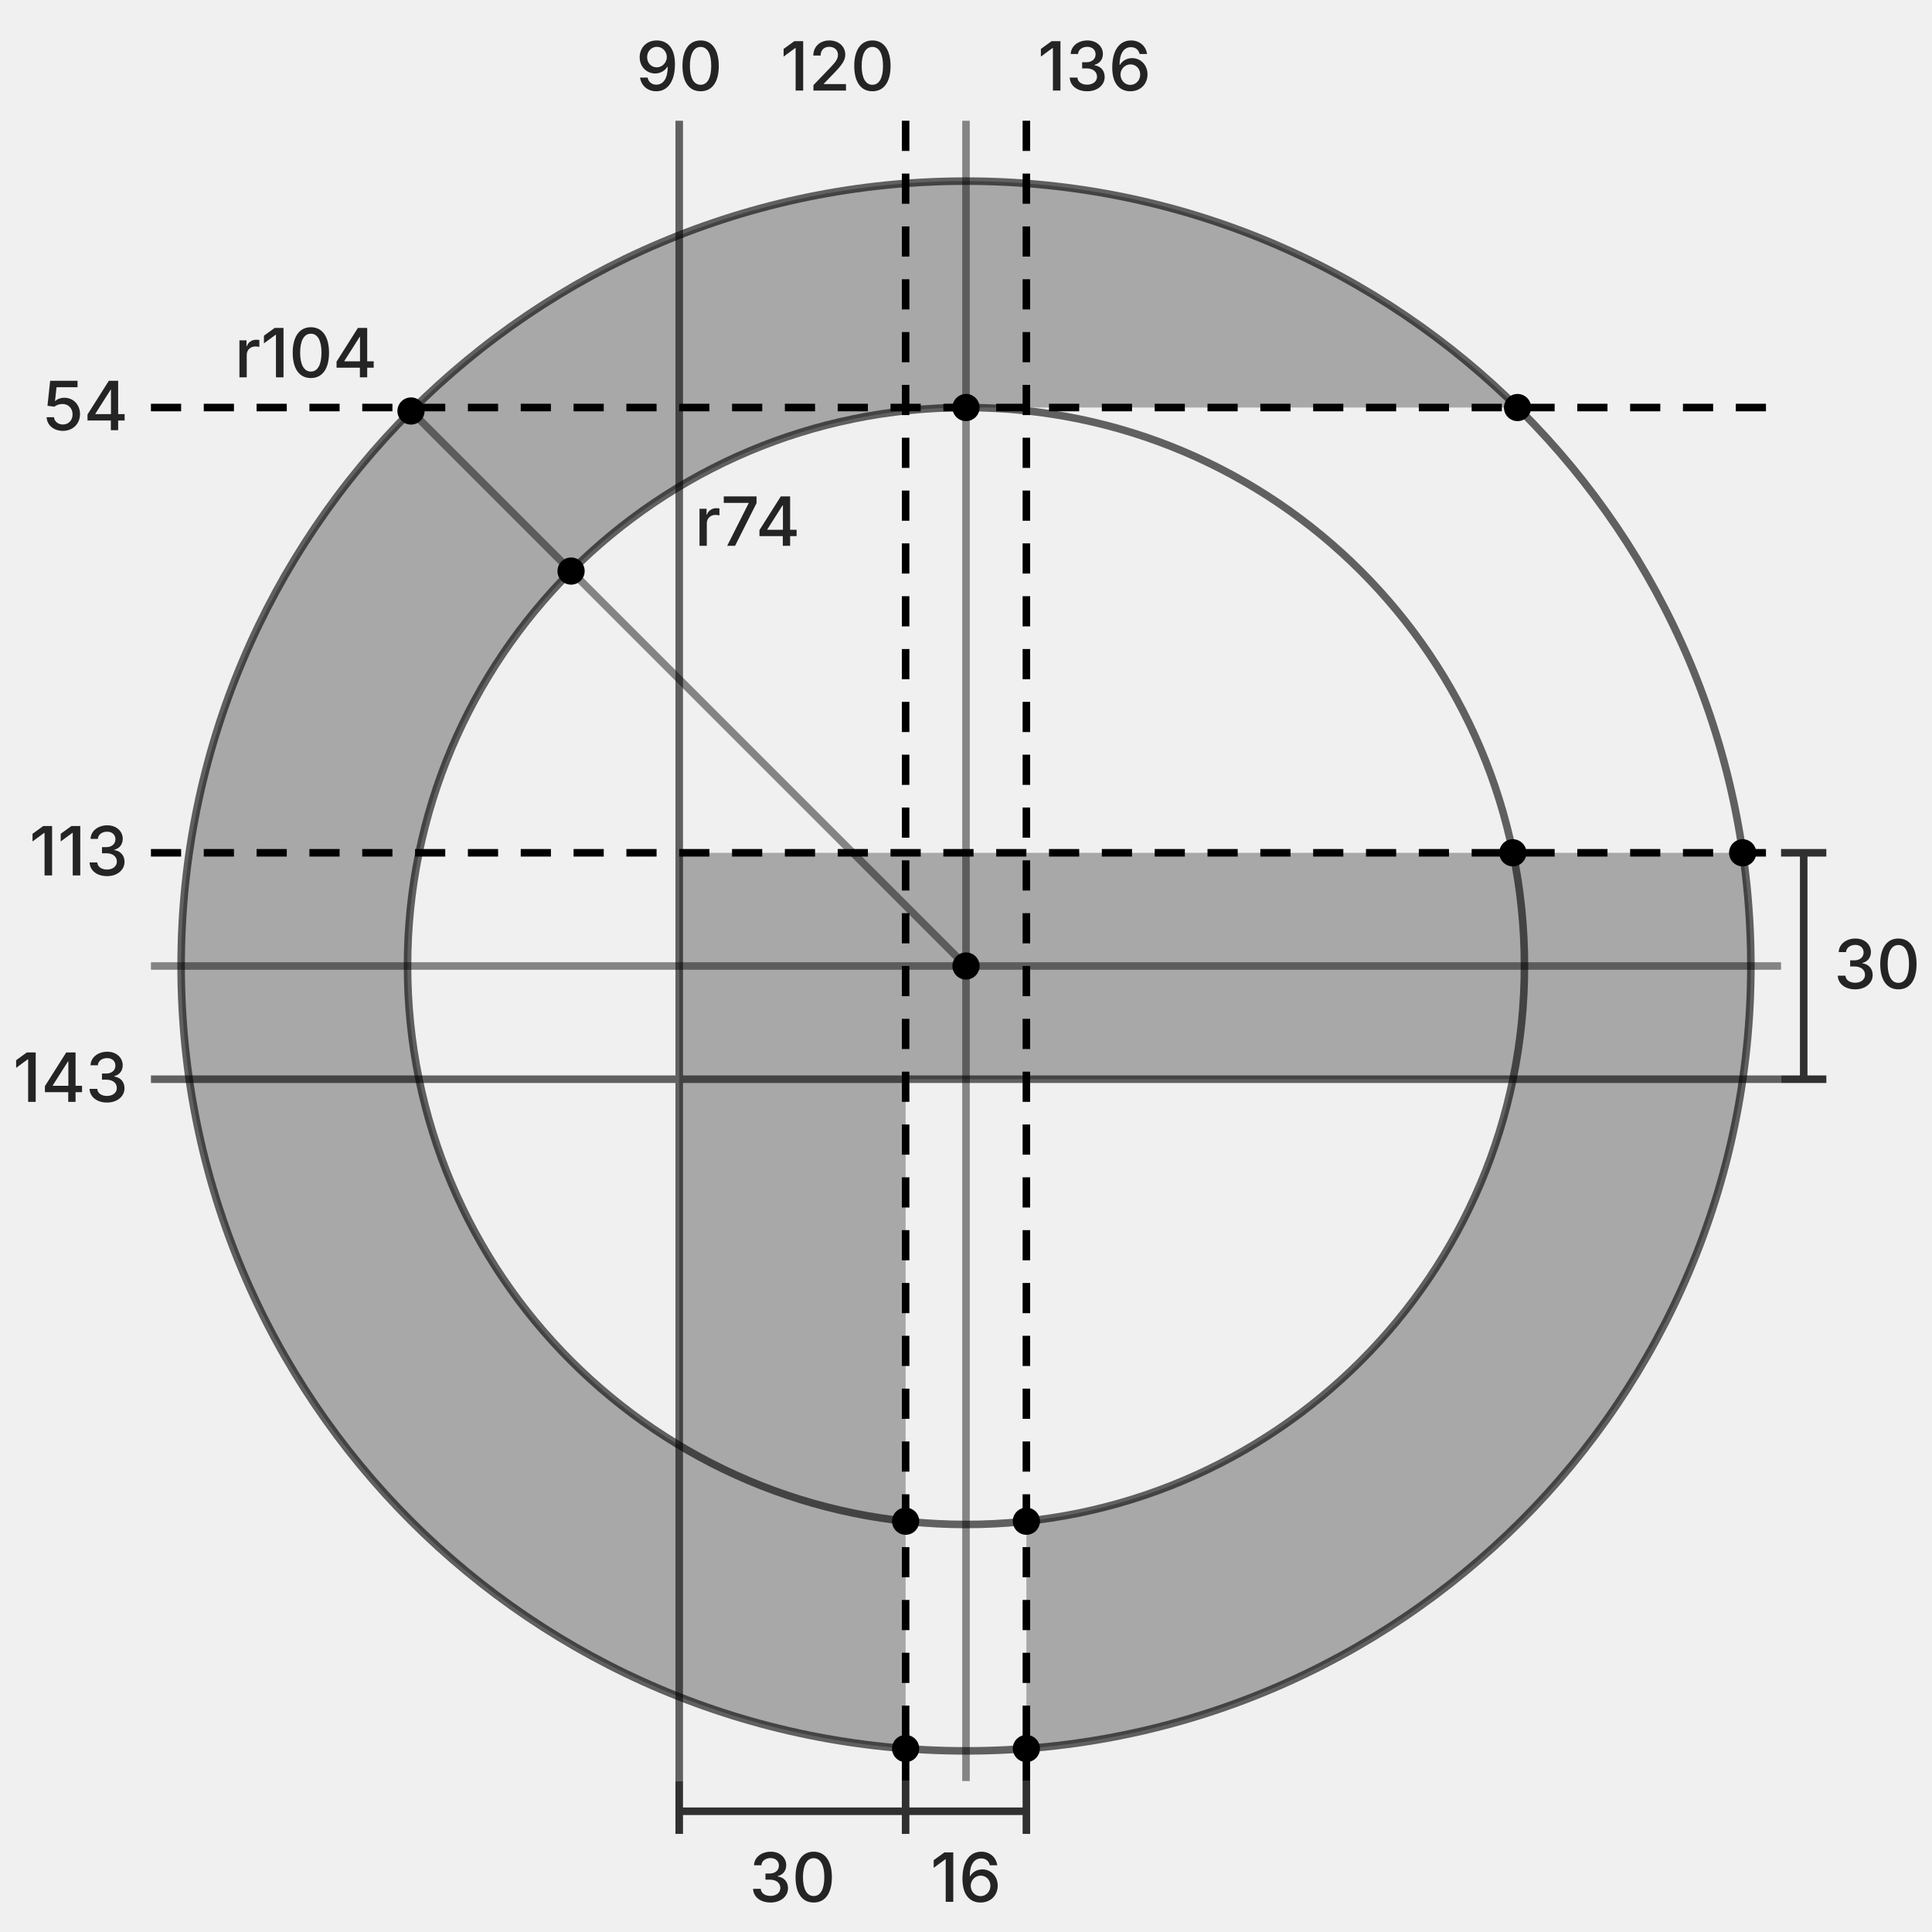
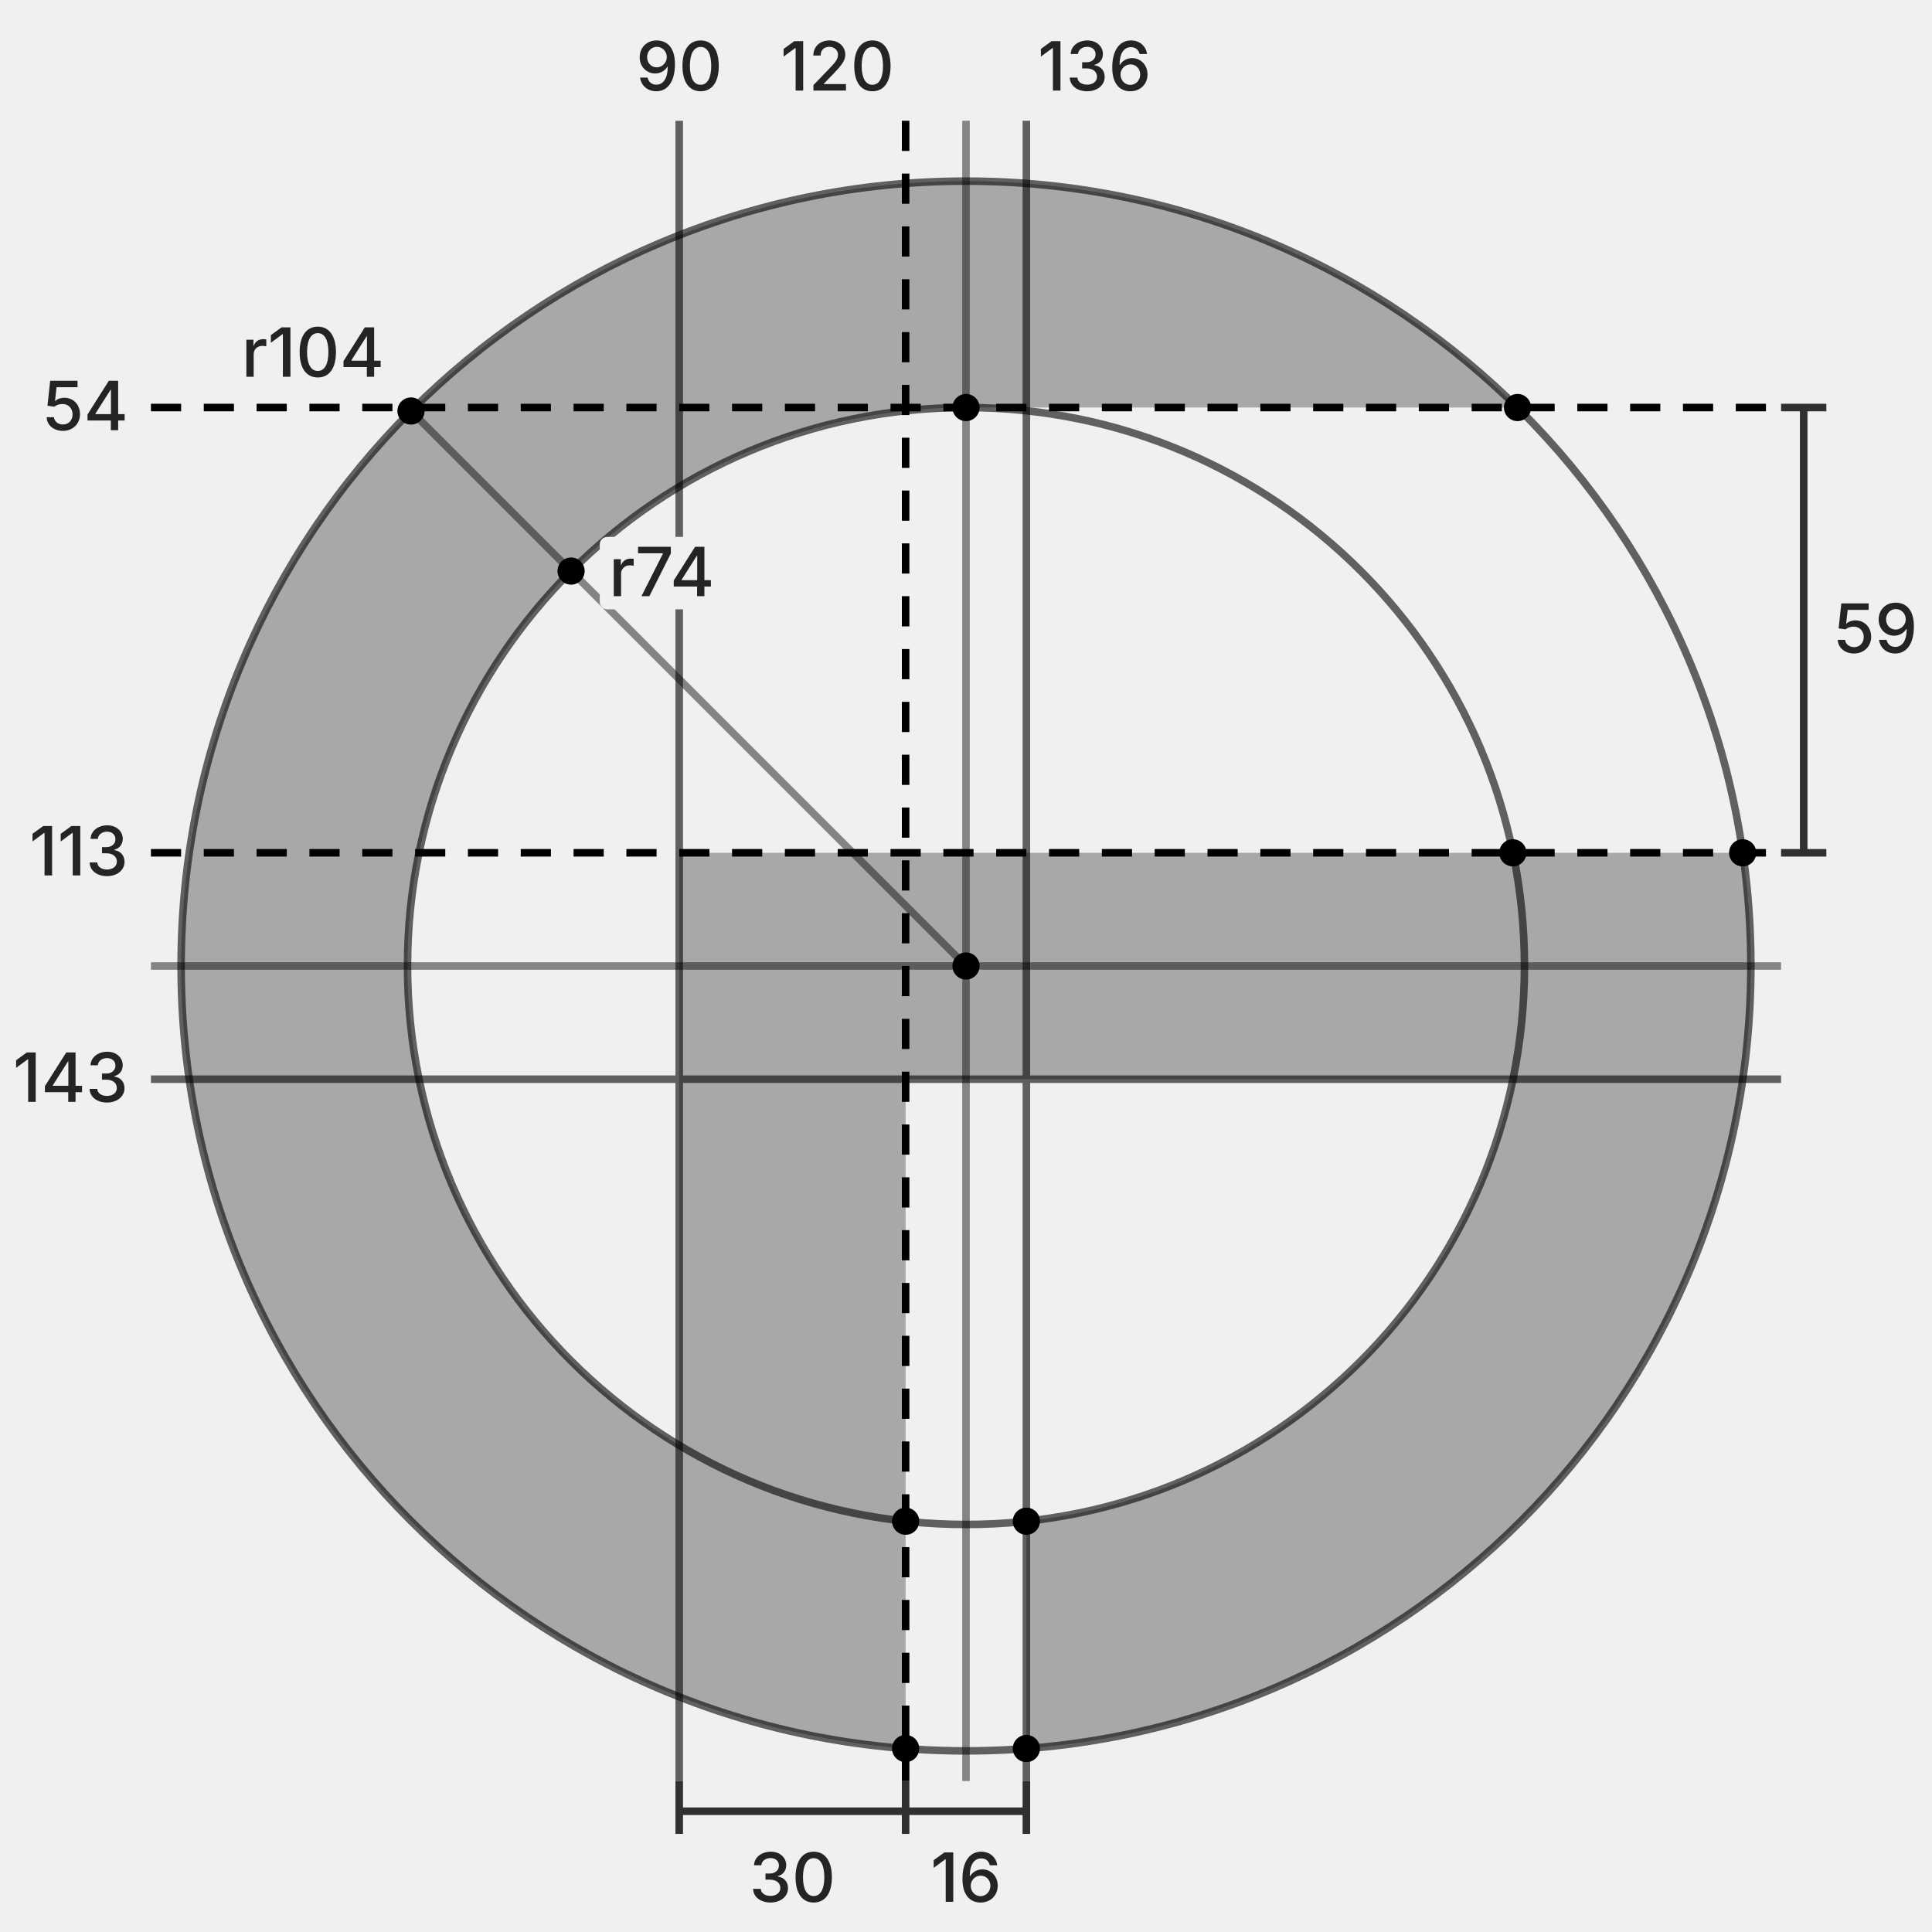
<svg xmlns="http://www.w3.org/2000/svg" viewBox="0 0 256 256" width="256" height="256" fill="currentColor" role="img" aria-label="closed-4 construction">
-   <path opacity="0.3" fill-rule="evenodd" d="M201.08 54A104 104 0 1 0 120 231.69L120 143L200.46 143A74 74 0 0 1 136 201.57L136 231.69A104 104 0 0 0 230.91 113L90 113L90 191.5A74 74 0 0 1 128 54Z" />
-   <g fill="none" stroke="currentColor" stroke-width="1">
-     <circle cx="128" cy="128" r="104" opacity="0.6" vector-effect="non-scaling-stroke" />
-     <circle cx="128" cy="128" r="74" opacity="0.6" vector-effect="non-scaling-stroke" />
-     <path opacity="0.45" vector-effect="non-scaling-stroke" d="M128 16V236M20 128H236M128 128L54.46 54.46" />
-     <path opacity="0.6" vector-effect="non-scaling-stroke" d="M90 16V236M20 143H236" />
-     <path opacity="1" stroke-dasharray="4 3" vector-effect="non-scaling-stroke" d="M120 16V236M136 16V236M20 113H236M20 54H236" />
-     <path opacity="0.8" vector-effect="non-scaling-stroke" d="M90 240H120M90 236V243M120 236V243M120 240H136M120 236V243M136 236V243M239 113V143M236 113H242M236 143H242" />
-   </g>
-   <g>
-     <circle cx="128" cy="128" r="1.8" />
-     <circle cx="54.46" cy="54.46" r="1.8" />
-     <circle cx="75.67" cy="75.67" r="1.8" />
-     <circle cx="120" cy="231.69" r="1.8" />
-     <circle cx="136" cy="231.69" r="1.8" />
-     <circle cx="120" cy="201.57" r="1.8" />
-     <circle cx="136" cy="201.57" r="1.8" />
-     <circle cx="201.08" cy="54" r="1.8" />
-     <circle cx="128" cy="54" r="1.8" />
-     <circle cx="230.91" cy="113" r="1.8" />
-     <circle cx="200.46" cy="113" r="1.8" />
+   <defs>
+     <mask id="ko-closed-4" maskUnits="userSpaceOnUse" x="0" y="0" width="256" height="256">
+       <rect x="0" y="0" width="256" height="256" fill="#fff" />
+       <rect x="98.22" y="244.14" width="13.56" height="9.6" rx="1" fill="#000" />
+       <rect x="121.85" y="244.14" width="12.3" height="9.6" rx="1" fill="#000" />
+       <rect x="241.8" y="78.64" width="13.56" height="9.6" rx="1" fill="#000" />
+       <rect x="83.22" y="4.14" width="13.56" height="9.6" rx="1" fill="#000" />
+       <rect x="101.82" y="4.14" width="17.88" height="9.6" rx="1" fill="#000" />
+       <rect x="136.3" y="4.14" width="17.88" height="9.6" rx="1" fill="#000" />
+       <rect x="4.64" y="49.14" width="13.56" height="9.6" rx="1" fill="#000" />
+       <rect x="1.58" y="108.14" width="16.62" height="9.6" rx="1" fill="#000" />
+       <rect x="0.32" y="138.14" width="17.88" height="9.6" rx="1" fill="#000" />
+       <rect x="30.64" y="42.06" width="21.48" height="9.6" rx="1" fill="#000" />
+       <rect x="79.47" y="71.14" width="17.16" height="9.6" rx="1" fill="#000" />
+     </mask>
+   </defs>
+   <g mask="url(#ko-closed-4)">
+     <path opacity="0.3" fill-rule="evenodd" d="M201.08 54A104 104 0 1 0 120 231.69L120 143L200.46 143A74 74 0 0 1 136 201.57L136 231.69A104 104 0 0 0 230.91 113L90 113L90 191.5A74 74 0 0 1 128 54Z" />
+     <g fill="none" stroke="currentColor" stroke-width="1">
+       <circle cx="128" cy="128" r="104" opacity="0.6" vector-effect="non-scaling-stroke" />
+       <circle cx="128" cy="128" r="74" opacity="0.6" vector-effect="non-scaling-stroke" />
+       <path opacity="0.45" vector-effect="non-scaling-stroke" d="M128 16L128 236M20 128L236 128M128 128L54.46 54.46" />
+       <path opacity="0.6" vector-effect="non-scaling-stroke" d="M20 143L236 143M90 16L90 236M136 16L136 236" />
+       <path opacity="1" stroke-dasharray="4 3" vector-effect="non-scaling-stroke" d="M20 54L236 54M20 113L236 113M120 16L120 236" />
+       <path opacity="0.8" vector-effect="non-scaling-stroke" d="M90 240H120M90 236V243M120 236V243M120 240H136M120 236V243M136 236V243M239 54V113M236 54H242M236 113H242" />
+     </g>
+     <g>
+       <circle cx="128" cy="128" r="1.8" />
+       <circle cx="120" cy="231.69" r="1.8" />
+       <circle cx="120" cy="201.57" r="1.8" />
+       <circle cx="136" cy="201.57" r="1.8" />
+       <circle cx="136" cy="231.69" r="1.8" />
+       <circle cx="230.91" cy="113" r="1.8" />
+       <circle cx="200.46" cy="113" r="1.8" />
+       <circle cx="128" cy="54" r="1.8" />
+       <circle cx="201.08" cy="54" r="1.8" />
+       <circle cx="54.46" cy="54.46" r="1.8" />
+       <circle cx="75.67" cy="75.67" r="1.8" />
+     </g>
  </g>
  <g font-family="Inter, ui-sans-serif, system-ui, sans-serif" font-size="9" font-weight="500" opacity="0.85">
-     <text x="90" y="12" text-anchor="middle">90</text>
-     <text x="118.5" y="12" text-anchor="end">120</text>
-     <text x="137.5" y="12" text-anchor="start">136</text>
-     <text x="17" y="57" text-anchor="end">54</text>
-     <text x="17" y="116" text-anchor="end">113</text>
-     <text x="17" y="146" text-anchor="end">143</text>
-     <text x="105" y="252" text-anchor="middle">30</text>
-     <text x="128" y="252" text-anchor="middle">16</text>
-     <text x="243" y="131">30</text>
-     <text x="50" y="50" text-anchor="end">r104</text>
-     <text x="92.03" y="72.32">r74</text>
+     <text textLength="11.45" x="105" y="252" text-anchor="middle">30</text>
+     <text textLength="9.41" x="128" y="252" text-anchor="middle">16</text>
+     <text textLength="11.11" x="243" y="86.5">59</text>
+     <text textLength="11.48" x="90" y="12" text-anchor="middle">90</text>
+     <text textLength="15.09" x="118.5" y="12" text-anchor="end">120</text>
+     <text textLength="15.05" x="137.5" y="12">136</text>
+     <text textLength="11.34" x="17" y="57" text-anchor="end">54</text>
+     <text textLength="13.13" x="17" y="116" text-anchor="end">113</text>
+     <text textLength="15.28" x="17" y="146" text-anchor="end">143</text>
+     <text textLength="18.94" x="50.92" y="49.92" text-anchor="end">r104</text>
+     <text textLength="14.02" x="80.67" y="79">r74</text>
  </g>
</svg>
